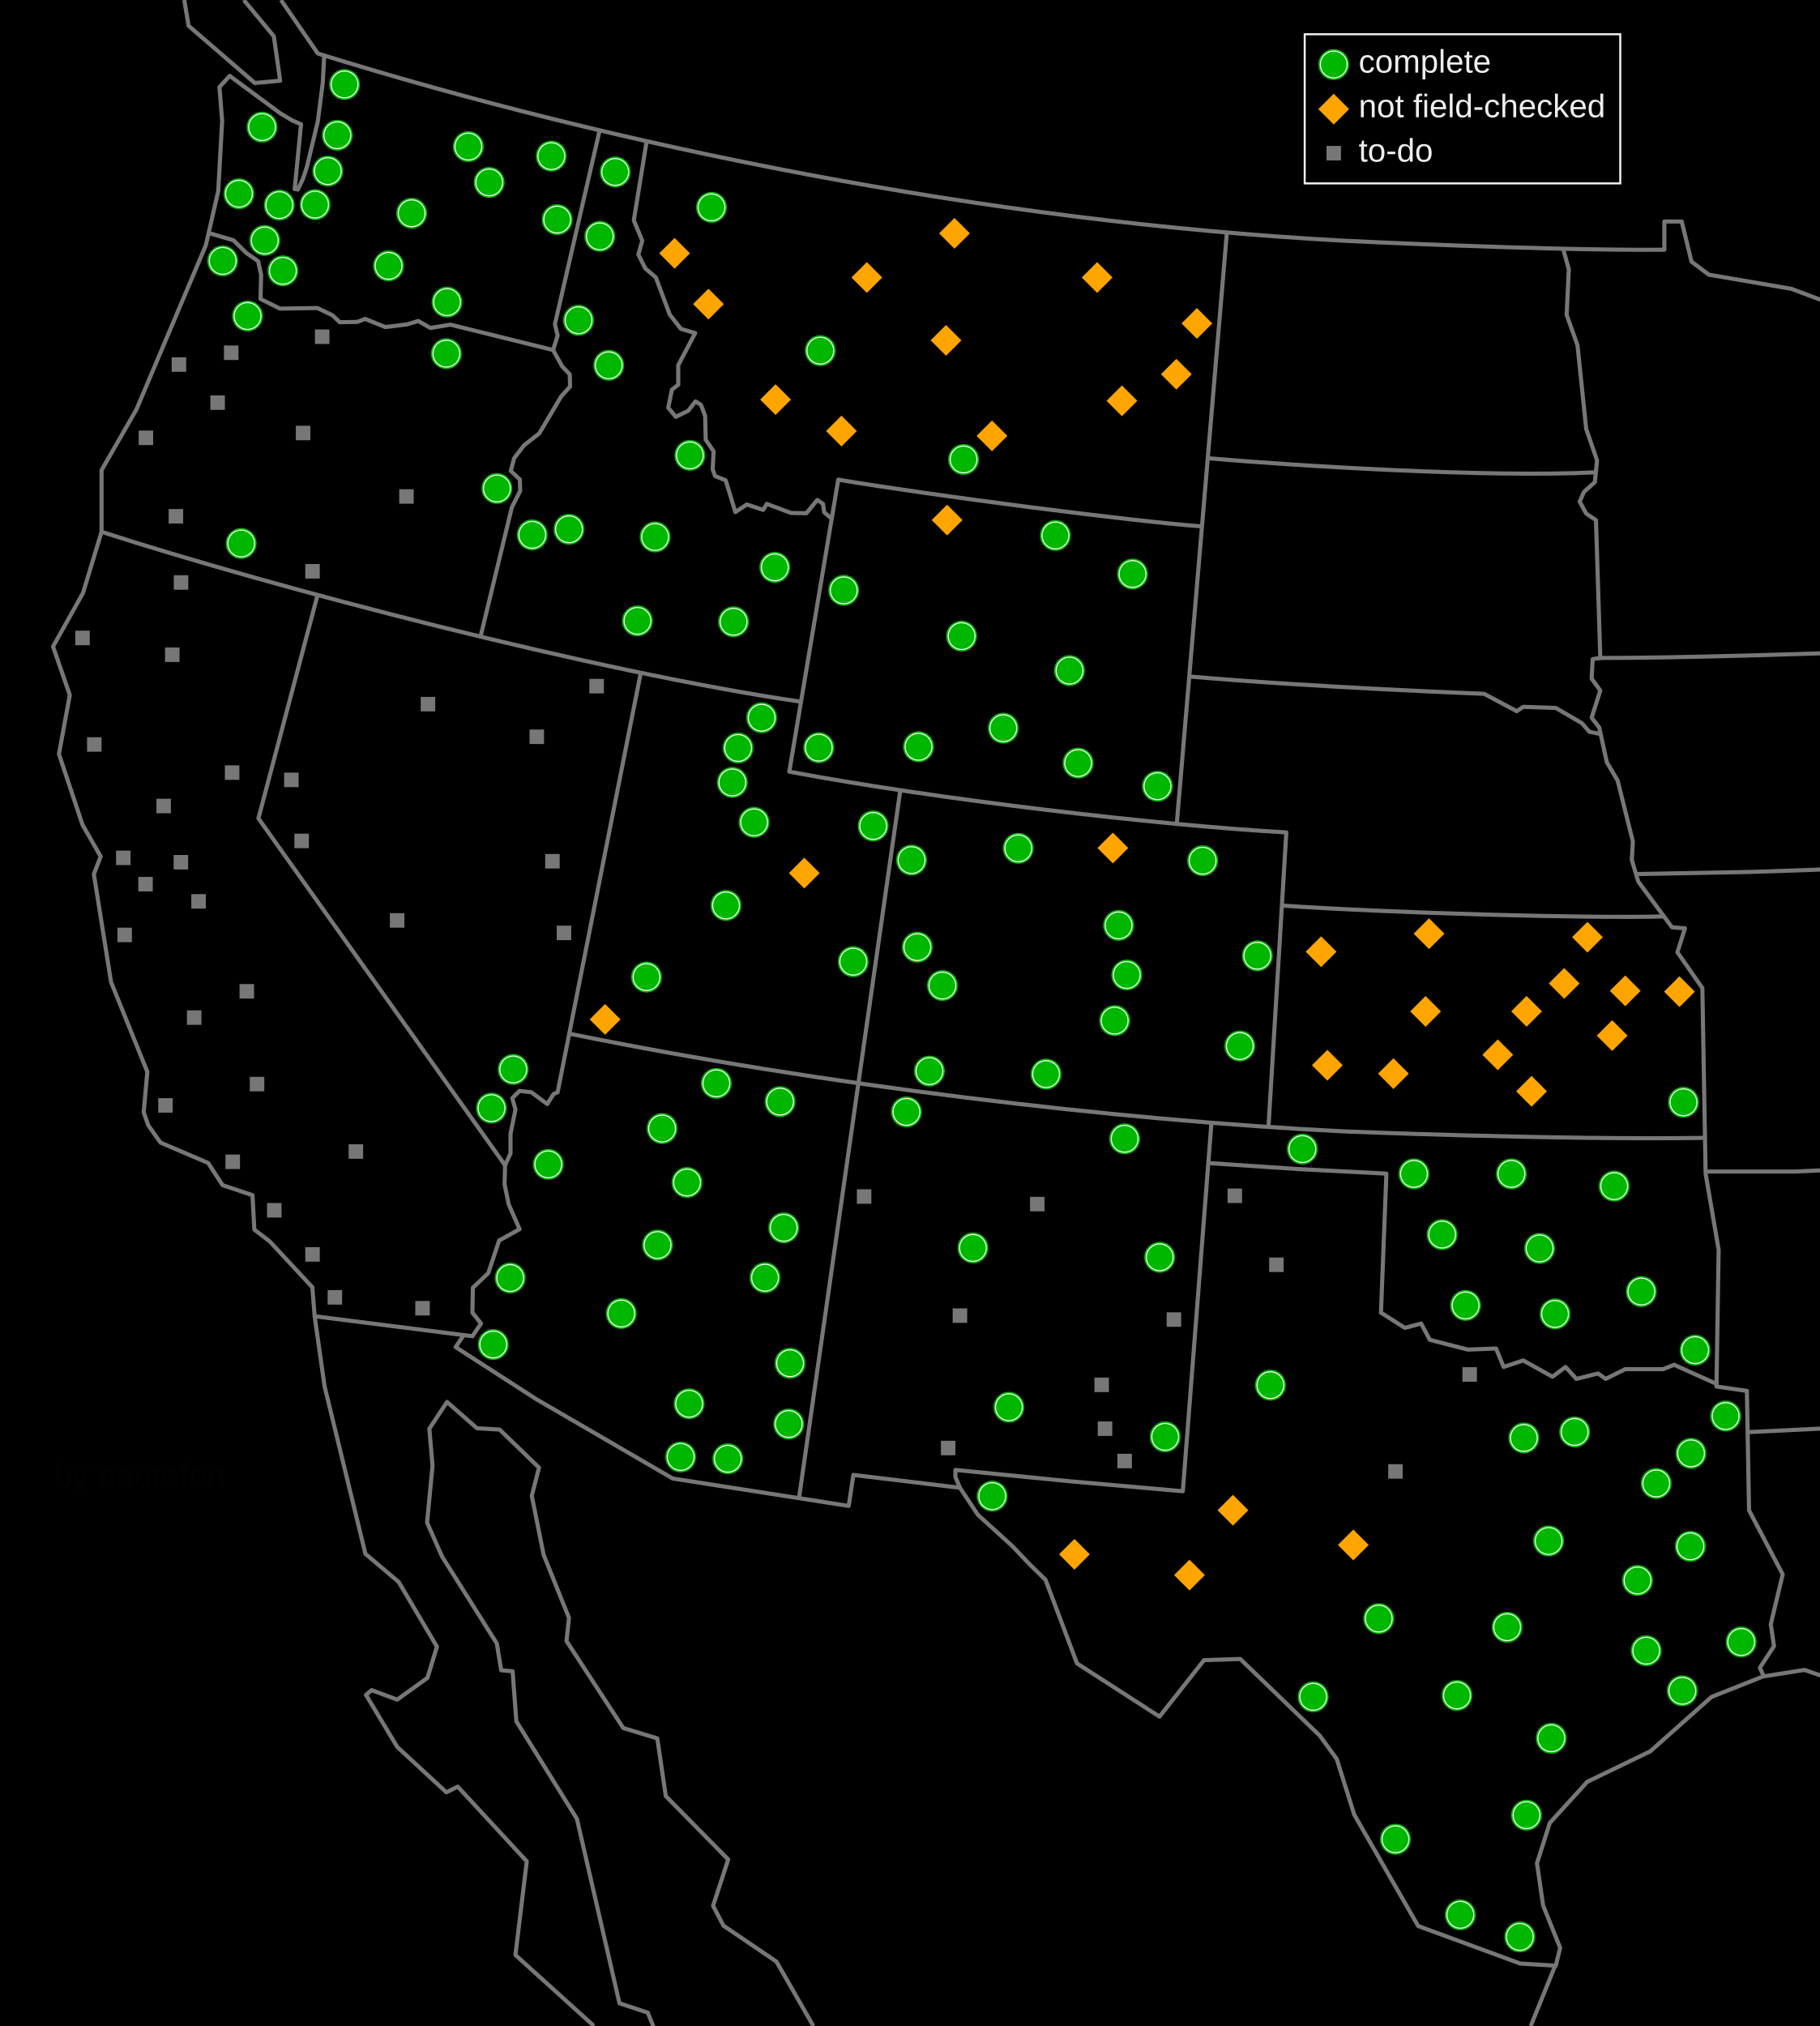
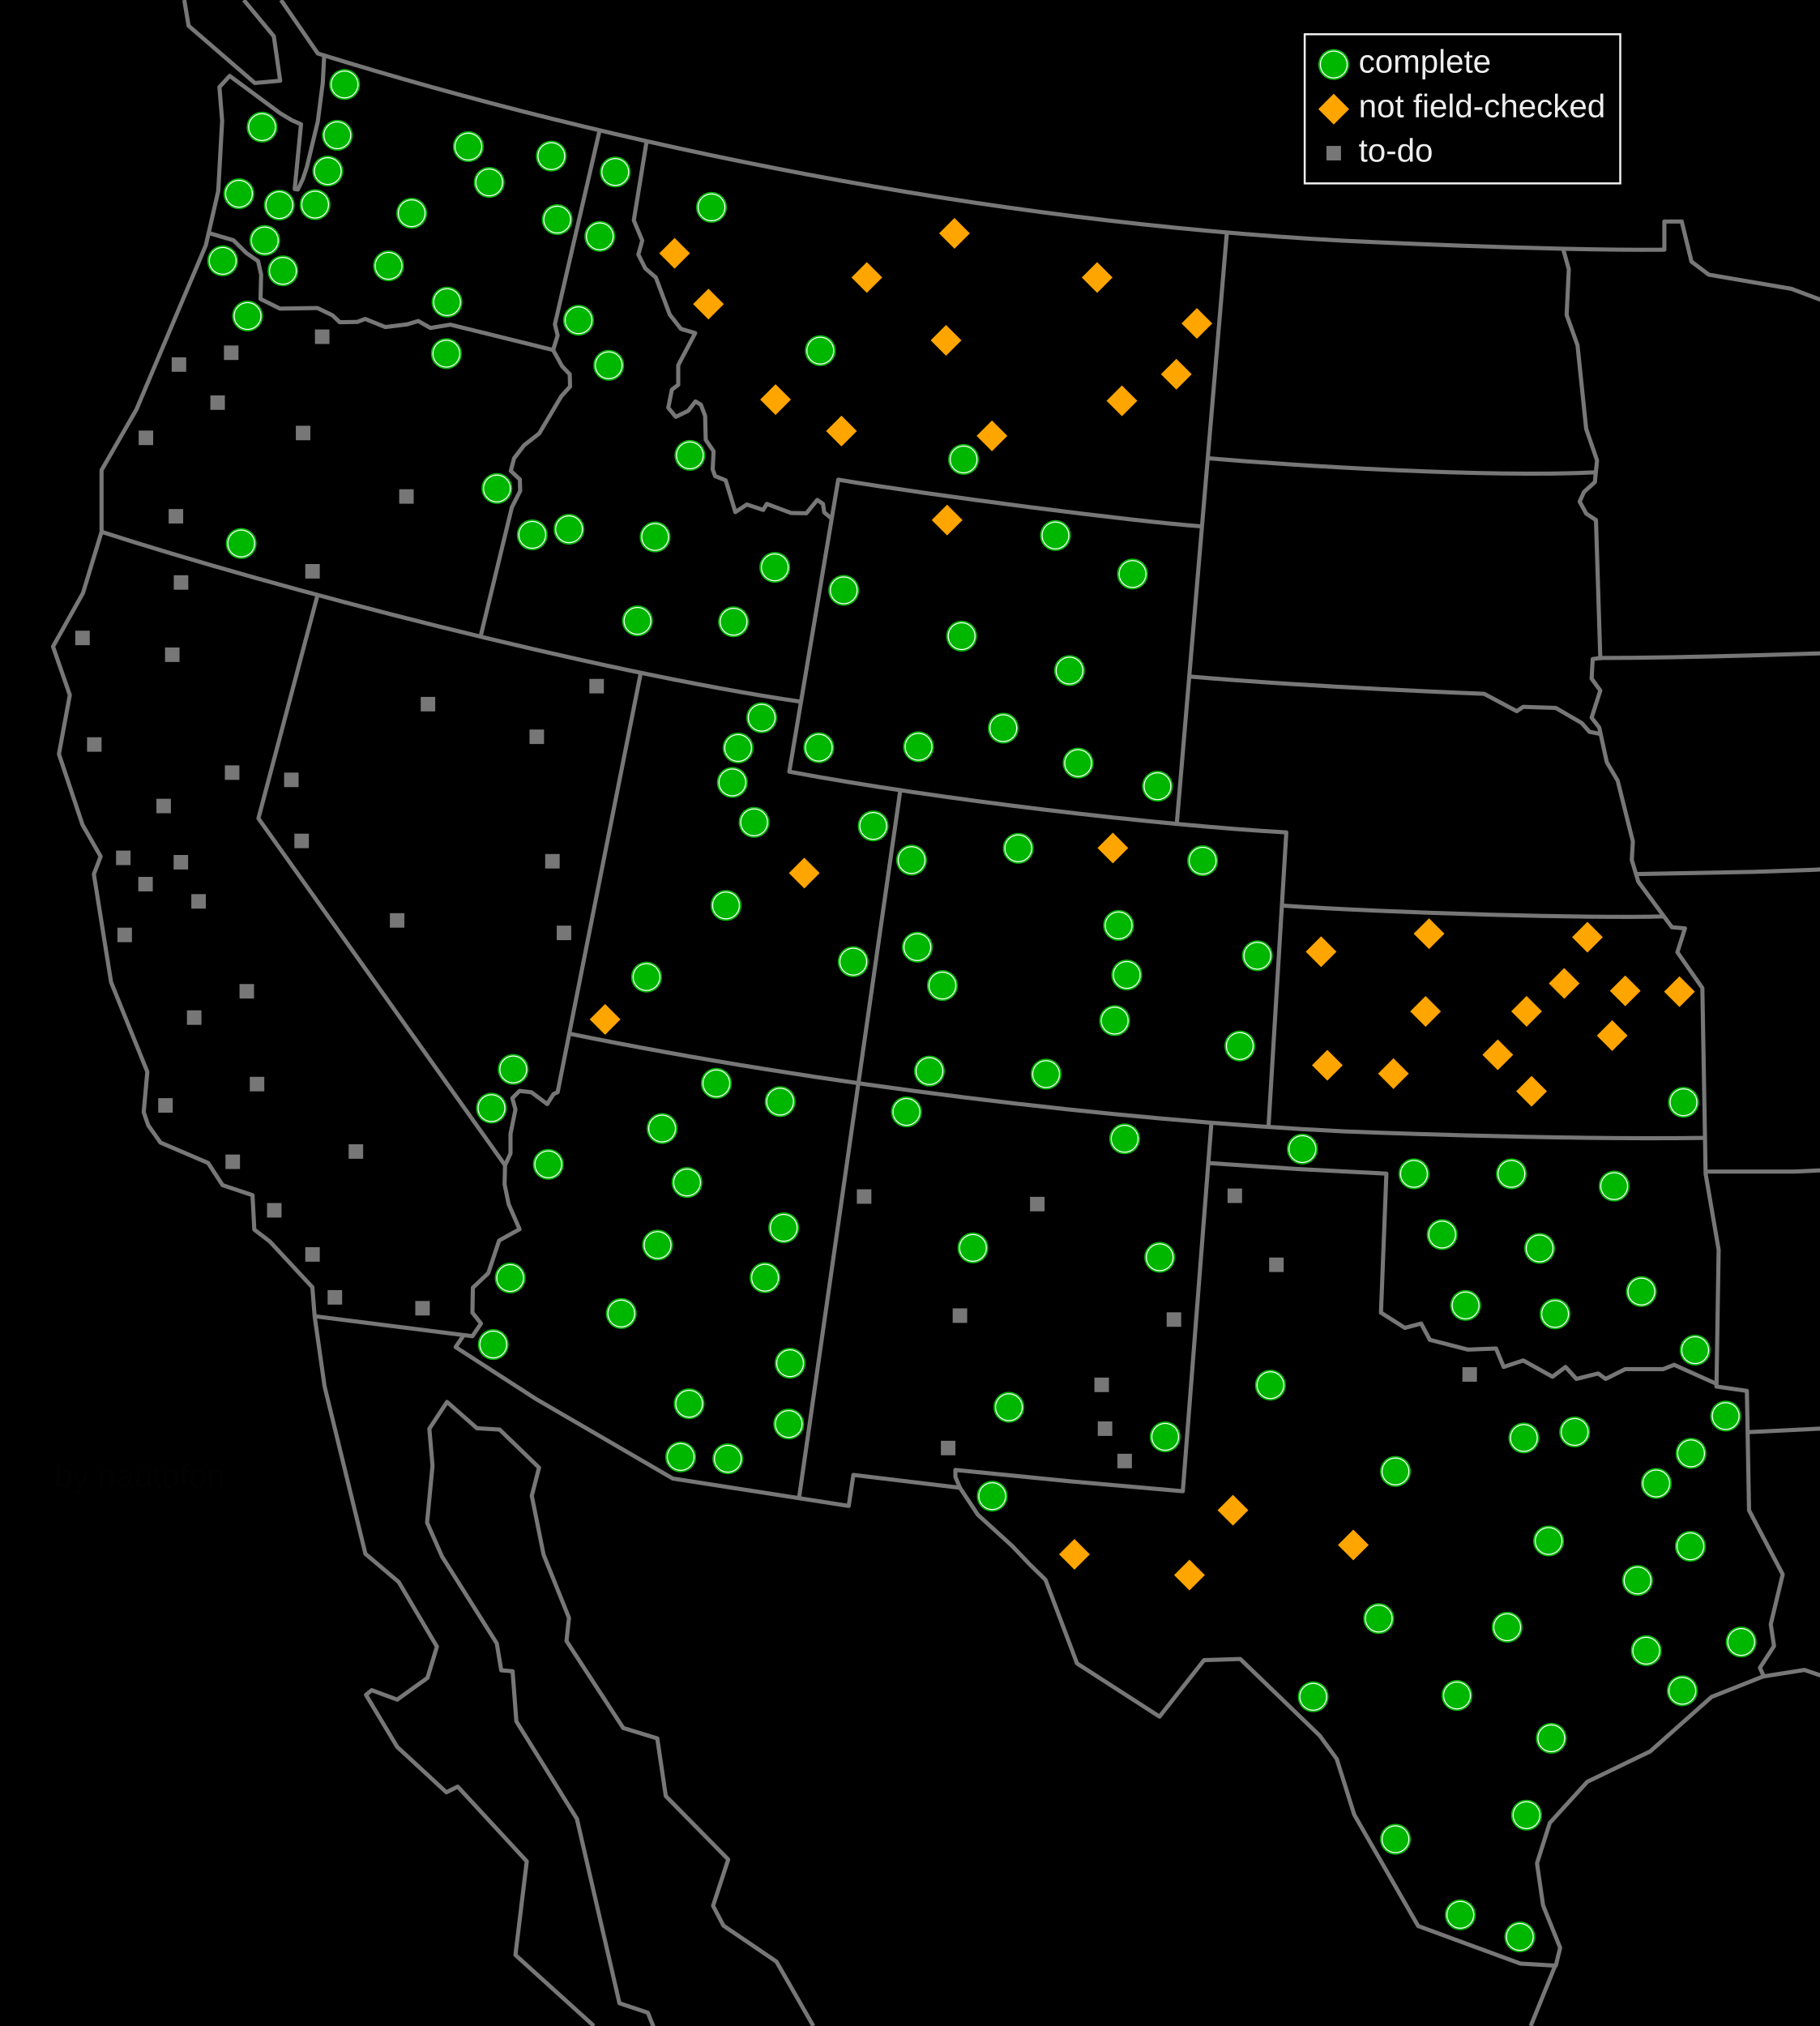
<svg xmlns="http://www.w3.org/2000/svg" xmlns:xlink="http://www.w3.org/1999/xlink" version="1.1" x="0px" y="0px" width="501.68px" height="558.55px" viewBox="0 0 501.68 558.55" xml:space="preserve">
  <symbol id="all" viewBox="-4.25 -4.25 8.5 8.5">
    <path style="fill:#00B700;" d="M4.25,0c0-2.35-1.9-4.25-4.25-4.25c-2.35,0-4.25,1.9-4.25,4.25S-2.35,4.25,0,4.25C2.35,4.25,4.25,2.35,4.25,0z" />
    <path style="fill:none;stroke:#FFFFFF;stroke-width:0.283;stroke-miterlimit:10;" d="M3.69,0c0-2.04-1.65-3.69-3.69-3.69S-3.68-2.04-3.68,0S-2.04,3.69,0,3.69S3.69,2.04,3.69,0z" />
  </symbol>
  <symbol id="cleanup" viewBox="-4.25 -4.25 8.5 8.5">
    <rect x="-3" y="-3" width="6" height="6" transform="rotate(45)" style="fill:orange" />
  </symbol>
  <symbol id="open" viewBox="-4.25 -4.25 8.5 8.5">
    <rect x="-2" y="-2" width="4" height="4" style="fill:#777" />
  </symbol>
  <symbol id="TODO" viewBox="-4.25 -4.25 8.5 8.5">
    <rect x="-2" y="-2" width="4" height="4" style="fill:red" />
  </symbol>
  <g id="map">
    <rect width="597.74" height="558.55" />
    <text id="made_by_nautofon" transform="matrix(1 0 0 1 15.00 410.00)" style="font-family:'ArialMT','Arial',sans-serif;fill:#020202;font-size:9px;">by nautofon</text>
    <path style="fill:none;stroke:#777777;stroke-width:1.134;stroke-linejoin:round;stroke-miterlimit:10;" d="M77.47,0l10.16,14.75c81.55,25.39,184,46.31,282.83,51.61 0 0 55.799 2.787 88.427 2.487v-7.783h4.789l2.694 11.076 4.789 3.592 22.75 3.891 14.368 5.388 10.178-2.993 17.362 4.49-13.47 7.184-18.858 18.559 0.299 2.395" />
    <line style="fill:none;stroke:#777777;stroke-width:1.134;stroke-linejoin:round;stroke-miterlimit:10;" x1="338.27" y1="64.1" x2="324.45" y2="227.16" />
    <polyline style="fill:none;stroke:#777777;stroke-width:1.134;stroke-linejoin:round;stroke-miterlimit:10;" points="87.56,164.04 71.25,225.62 139.25,321.25" />
    <polyline style="fill:none;stroke:#777777;stroke-width:1.134;stroke-linejoin:round;stroke-miterlimit:10;" points="176.67,185.49 153.75,301.12 152.62,301.62 150.88,304.38 146.5,301.12 143.25,300.75 141.25,302.75 142.12,305.88 140.75,312.62 140.75,318 139.25,321.25 139.12,326.5 140.25,332 143.25,338.88 137.62,342 134.62,351 130.38,355 130.25,361.88 132.62,364.88 130.25,368.38 86.75,362.88" />
    <polyline style="fill:none;stroke:#777777;stroke-width:1.134;stroke-linejoin:round;stroke-miterlimit:10;" points="50.81,0 52,7.12 70.25,22.88 77.25,22.25 75.5,10 67.22,0" />
    <path style="fill:none;stroke:#777777;stroke-width:1.134;stroke-linejoin:round;stroke-miterlimit:10;" d="m89.39 15.3-0.39 7.45-1.38 10.75-3 12.5-1.12 3.38-1.38 2.87-0.87-0.13 1.75-17.87-2.5-1.08-3.21-1.92-13.96-10.33-2.83 3.08 0.75 9.33-1.08 19.34-3.42 14.95-19.13 45.26-9.62 16.74v17l-5.12 16.88-8.26 14.75 4.63 13.37-3 16.26 6.5 19.5 5 8.74-1.87 4.88 4.74 29.75 10 24.75-1 11.12 1.26 3.63 3.37 4.75 13.13 5.62 4 6.13 8.24 2.75 0.5 9.5 4.26 3.25 11.74 12.63 0.63 8 2.75 19.37 11.25 46.13 9.177 7.754 10.54 17.833-2.607 8.605-8.344 5.997-7.04-2.607-1.565 1.304 8.605 14.341 13.559 12.516 3.129-1.565 19.035 20.599-3.129 25.814 21.642 19.574" />
    <path style="fill:none;stroke:#777777;stroke-width:1.134;stroke-linejoin:round;stroke-miterlimit:10;" d="m180.18 558.79-1.565-3.911-7.822-2.607-11.734-50.846-16.688-26.857-1.043-13.82-3.129-0.261-1.228-7.413-15.09-23.953-4.13-9.37 1.5-15.63-0.87-10.24 4.87-7.38 8.25 7.25 6.25 0.37 10.87 10.5-2 7.76 3.26 16.24 6.997 17.413-0.687 6.37 15.645 23.989 9.387 2.868 2.347 15.906 17.21 17.47-4.172 12.777 2.868 5.476 14.602 9.909 10.169 17.749" />
    <path style="fill:none;stroke:#777777;stroke-width:1.134;stroke-linejoin:round;stroke-miterlimit:10;" d="m127.87 368.07-2.25 3.31 22.26 14.37 37.62 21.87 48.5 7.55 1.29-8.55 29.38 3.55 4.95 7.45 9.5 8.63 4.68 4.93 4.464 4.358 8.681 23.049 22.75 14.668 12.273-15.566 9.989-0.323 21.93 21.149 4.666 6.405 4.83 15.362 17.624 30.7 28.183 10.36 9.765 0.577 1.202-4.926-4.701-11.674-1.683-11.626 3.523-11.123 10.338-11.353 17.362-8.382 16.902-15.012 14.229-5.642 11.375-1.796 13.171 4.49 14.967-3.592 14.368 10.477 12.872-0.299 6.585-4.191 6.885 2.395 2.694-2.993-3.891-3.592-0.299-8.082-2.993-5.388 6.885-4.191 13.47-2.395 15.53 0.898" />
    <line style="fill:none;stroke:#777777;stroke-width:1.134;stroke-linejoin:round;stroke-miterlimit:10;" x1="248.23" y1="217.87" x2="220.3" y2="413.04" />
    <path style="fill:none;stroke:#777777;stroke-width:1.134;stroke-linejoin:round;stroke-miterlimit:10;" d="M28,146.62c47.23,15.27,136.03,38.56,192.86,46.85" />
    <path style="fill:none;stroke:#777777;stroke-width:1.134;stroke-linejoin:round;stroke-miterlimit:10;" d="M156.95 284.97c69.54 14.18 151.01 23.87 213.51 26.94 0 0 58.194 2.396 99.503 1.797" />
    <path style="fill:none;stroke:#777777;stroke-width:1.134;stroke-linejoin:round;stroke-miterlimit:10;" d="M331.36,145.12c-18.79-1.34-74.68-8.56-100.24-12.88l-13.5,80.5c41,7.71,102.37,14.82,137.04,16.75l-4.92,81.2" />
    <polyline style="fill:none;stroke:#777777;stroke-width:1.134;stroke-linejoin:round;stroke-miterlimit:10;" points="334.01,309.54 326.12,411.12 295.42,408.42 263.42,405.25 263.42,407.17 264.67,410.17" />
    <path style="fill:none;stroke:#777777;stroke-width:1.134;stroke-linejoin:round;stroke-miterlimit:10;" d="m333.16 320.64 24.461 1.643 24.63 1.276-1.497 38.332 6.585 4.191 4.49-1.197 2.395 4.49 10.477 2.694 7.783-0.299 2.095 5.089 5.388-1.796 8.082 4.49 3.592-2.694 2.993 3.293 5.987-1.497 2.095 1.497 5.388-2.694h10.477l2.993-1.197 11.974 5.388" />
    <path style="fill:none;stroke:#777777;stroke-width:1.134;stroke-linejoin:round;stroke-miterlimit:10;" d="m353.22 249.65c31.131 2.095 85.611 3.592 105.67 2.993" />
    <path style="fill:none;stroke:#777777;stroke-width:1.134;stroke-linejoin:round;stroke-miterlimit:10;" d="m327.78 186.49c34.125 2.993 81.42 4.789 81.42 4.789l8.98 4.789 1.796-1.197 8.98 0.299 7.184 4.191 2.095 2.395 2.993 0.599" />
    <path style="fill:none;stroke:#777777;stroke-width:1.134;stroke-linejoin:round;stroke-miterlimit:10;" d="m332.87 126.32c24.246 2.095 77.529 5.388 107.16 3.891" />
    <polyline style="fill:none;stroke:#777777;stroke-width:1.134;stroke-linejoin:round;stroke-miterlimit:10;" points="165.33,35.93 153,89.38 153.75,92.5 152.5,96.5 155,101 157.08,103.17 157.17,106.58 154.75,109.25 148.67,119.5 144.5,122.75 141.75,126.33 140.83,129.83 143.33,132.17 143.42,135.33 141.12,139.88 132.49,175.53" />
    <polyline style="fill:none;stroke:#777777;stroke-width:1.134;stroke-linejoin:round;stroke-miterlimit:10;" points="178.29,38.93 174.75,60.75 177.08,66.33 176,70.17 177.92,74 180.83,76.5 184.67,86.75 187.75,90.67 191.67,91.83 187,100.67 187,106.08 185.25,107.42 184.25,112.42 186.33,114.92 189.75,113.25 191.75,110.67 193.25,111.58 194.42,114.67 194.58,121.25 196.75,124.42 196.5,129.42 197.17,131.25 200.08,132.42 202.75,141.17 205.92,139.08 210.42,140.58 211.42,138.92 218.08,141.42 222.33,141.5 225.33,137.83 226.92,138.92 227.25,141.25 229.32,143.01" />
    <polyline style="fill:none;stroke:#777777;stroke-width:1.134;stroke-linejoin:round;stroke-miterlimit:10;" points="57.53,64.23 64.38,66.25 67.92,69.75 71.17,72 72,75.75 71.83,82.42 77.17,85.08 87.5,84.92 91.67,86.92 93.67,88.83 98.5,88.75 100.67,87.92 106.25,90.17 112.25,89.42 115.33,88.5 118.67,90.42 124.17,89.5 152.5,96.5" />
    <path style="fill:none;stroke:#777777;stroke-width:1.134;stroke-linejoin:round;stroke-miterlimit:10;" d="m431.05 68.847 1.497 5.388-0.599 12.572 2.993 8.382 2.395 23.049 2.993 8.681-0.599 5.987-2.993 2.694-1.197 2.694 1.796 3.293 2.694 1.796 1.197 38.016-2.095 0.299-0.299 5.388 2.395 3.293-2.395 7.484 2.095 2.694 2.095 9.579 2.993 5.089 4.191 16.763-0.299 5.089 1.796 5.987 9.28 12.572 3.592 0.299-2.095 6.585 6.885 9.878 0.898 51.187 3.592 20.954-0.599 37.717 8.382 1.197 0.599 32.927 9.28 17.661-3.293 13.77 0.898 5.987-3.891 5.987 1.197 2.694" />
    <path style="fill:none;stroke:#777777;stroke-width:1.134;stroke-linejoin:round;stroke-miterlimit:10;" d="m440.93 181.4c24.246 0 58.371-1.197 76.93-1.796" />
    <path style="fill:none;stroke:#777777;stroke-width:1.134;stroke-linejoin:round;stroke-miterlimit:10;" d="m451.1 240.97 32.029-0.599 17.661-0.599 12.273-0.898 5.089 4.789" />
    <path style="fill:none;stroke:#777777;stroke-width:1.134;stroke-linejoin:round;stroke-miterlimit:10;" d="m470.56 322.99h24.246l32.329-1.497 17.062 0.299 1.796 2.694-4.789 5.987 10.776-0.299" />
    <path style="fill:none;stroke:#777777;stroke-width:1.134;stroke-linejoin:round;stroke-miterlimit:10;" d="m481.94 394.83 48.792-2.395" />
    <path style="fill:none;stroke:#777777;stroke-width:1.134;stroke-linejoin:round;stroke-miterlimit:10;" d="m428.87 541.7-6.822 16.841" />
  </g>
  <g id="legend" transform="translate(55)">
    <rect x="304.73" y="9.44" style="stroke:#EEEEEE;stroke-width:0.567;stroke-miterlimit:10;" width="87" height="41.12" />
    <text transform="matrix(1 0 0 1 319.5923 44.5608)" style="fill:#EEEEEE; font-family:'ArialMT','Arial',sans-serif; font-size:9px;">to-do</text>
    <use xlink:href="#open" width="8.5" height="8.5" id="legend-unkown_1_" x="-4.25" y="-4.25" transform="matrix(1 0 0 -1 312.729 42.2266)" style="overflow:visible;" />
    <text transform="matrix(1 0 0 1 319.5923 32.3207)" style="fill:#EEEEEE; font-family:'ArialMT','Arial',sans-serif; font-size:9px;">not field-checked</text>
    <use xlink:href="#cleanup" width="8.5" height="8.5" id="legend-some_1_" x="-4.25" y="-4.25" transform="matrix(1 0 0 -1 312.729 30.0874)" style="overflow:visible;" />
    <text transform="matrix(1 0 0 1 319.5933 20.0199)" style="fill:#EEEEEE; font-family:'ArialMT','Arial',sans-serif; font-size:9px;">complete</text>
    <use xlink:href="#all" width="8.5" height="8.5" id="legend-all_1_" x="-4.25" y="-4.25" transform="matrix(1 0 0 -1 312.729 17.7852)" style="overflow:visible;" />
  </g>
  <g id="data">
    <g id="AZ">
      <use xlink:href="#all" width="8.5" height="8.5" id="camp_verde" x="-4.25" y="-4.25" transform="matrix(1 0 0 -1 181.292 343.25)" style="overflow:visible;" />
      <use xlink:href="#all" width="8.5" height="8.5" id="clifton" x="-4.25" y="-4.25" transform="matrix(1 0 0 -1 217.8335 375.834)" style="overflow:visible;" />
      <use xlink:href="#all" width="8.5" height="8.5" id="ehrenberg" x="-4.25" y="-4.25" transform="matrix(1 0 0 -1 140.6665 352.334)" style="overflow:visible;" />
      <use xlink:href="#all" width="8.5" height="8.5" id="flagstaff" x="-4.25" y="-4.25" transform="matrix(1 0 0 -1 189.417 326)" style="overflow:visible;" />
      <use xlink:href="#all" width="8.5" height="8.5" id="g_canyon_vlg" x="-4.25" y="-4.25" transform="matrix(1 0 0 -1 182.542 311.125)" style="overflow:visible;" />
      <use xlink:href="#all" width="8.5" height="8.5" id="holbrook" x="-4.25" y="-4.25" transform="matrix(1 0 0 -1 216.084 338.5)" style="overflow:visible;" />
      <use xlink:href="#all" width="8.5" height="8.5" id="kayenta" x="-4.25" y="-4.25" transform="matrix(1 0 0 -1 215.0835 303.708)" style="overflow:visible;" />
      <use xlink:href="#all" width="8.5" height="8.5" id="kingman" x="-4.25" y="-4.25" transform="matrix(1 0 0 -1 151.167 321)" style="overflow:visible;" />
      <use xlink:href="#all" width="8.5" height="8.5" id="nogales" x="-4.25" y="-4.25" transform="matrix(1 0 0 -1 187.6665 401.667)" style="overflow:visible;" />
      <use xlink:href="#all" width="8.5" height="8.5" id="page" x="-4.25" y="-4.25" transform="matrix(1 0 0 -1 197.5005 298.667)" style="overflow:visible;" />
      <use xlink:href="#all" width="8.5" height="8.5" id="phoenix" x="-4.25" y="-4.25" transform="matrix(1 0 0 -1 171.292 362.125)" style="overflow:visible;" />
      <use xlink:href="#all" width="8.5" height="8.5" id="san_simon" x="-4.25" y="-4.25" transform="matrix(1 0 0 -1 217.4585 392.583)" style="overflow:visible;" />
      <use xlink:href="#all" width="8.5" height="8.5" id="show_low" x="-4.25" y="-4.25" transform="matrix(1 0 0 -1 210.917 352.25)" style="overflow:visible;" />
      <use xlink:href="#all" width="8.5" height="8.5" id="sierra_vista" x="-4.25" y="-4.25" transform="matrix(1 0 0 -1 200.6665 402.167)" style="overflow:visible;" />
      <use xlink:href="#all" width="8.5" height="8.5" id="tucson" x="-4.25" y="-4.25" transform="matrix(1 0 0 -1 190 387)" style="overflow:visible;" />
      <use xlink:href="#all" width="8.5" height="8.5" id="yuma" x="-4.25" y="-4.25" transform="matrix(1 0 0 -1 136 370.667)" style="overflow:visible;" />
    </g>
    <g id="CA">
      <use xlink:href="#open" width="8.5" height="8.5" id="bakersfield" x="-4.25" y="-4.25" transform="matrix(1 0 0 -1 70.875 298.874)" style="overflow:visible;" />
      <use xlink:href="#open" width="8.5" height="8.5" id="barstow" x="-4.25" y="-4.25" transform="matrix(1 0 0 -1 98.125 317.458)" style="overflow:visible;" />
      <use xlink:href="#open" width="8.5" height="8.5" id="carlsbad" x="-4.25" y="-4.25" transform="matrix(1 0 0 -1 86.1655 345.834)" style="overflow:visible;" />
      <use xlink:href="#open" width="8.5" height="8.5" id="el_centro" x="-4.25" y="-4.25" transform="matrix(1 0 0 -1 116.499 360.668)" style="overflow:visible;" />
      <use xlink:href="#open" width="8.5" height="8.5" id="eureka" x="-4.25" y="-4.25" transform="matrix(1 0 0 -1 22.7495 175.875)" style="overflow:visible;" />
      <use xlink:href="#open" width="8.5" height="8.5" id="fresno" x="-4.25" y="-4.25" transform="matrix(1 0 0 -1 68.042 273.2905)" style="overflow:visible;" />
      <use xlink:href="#open" width="8.5" height="8.5" id="hilt" x="-4.25" y="-4.25" transform="matrix(1 0 0 -1 49.9165 160.5835)" style="overflow:visible;" />
      <use xlink:href="#open" width="8.5" height="8.5" id="huron" x="-4.25" y="-4.25" transform="matrix(1 0 0 -1 53.542 280.5405)" style="overflow:visible;" />
      <use xlink:href="#open" width="8.5" height="8.5" id="los_angeles" x="-4.25" y="-4.25" transform="matrix(1 0 0 -1 75.6235 333.668)" style="overflow:visible;" />
      <use xlink:href="#open" width="8.5" height="8.5" id="oakdale" x="-4.25" y="-4.25" transform="matrix(1 0 0 -1 54.7495 248.5)" style="overflow:visible;" />
      <use xlink:href="#open" width="8.5" height="8.5" id="oakland" x="-4.25" y="-4.25" transform="matrix(1 0 0 -1 40.1245 243.75)" style="overflow:visible;" />
      <use xlink:href="#open" width="8.5" height="8.5" id="oxnard" x="-4.25" y="-4.25" transform="matrix(1 0 0 -1 64.1675 320.292)" style="overflow:visible;" />
      <use xlink:href="#open" width="8.5" height="8.5" id="redding" x="-4.25" y="-4.25" transform="matrix(1 0 0 -1 47.4995 180.5)" style="overflow:visible;" />
      <use xlink:href="#open" width="8.5" height="8.5" id="sacramento" x="-4.25" y="-4.25" transform="matrix(1 0 0 -1 45.124 222.2095)" style="overflow:visible;" />
      <use xlink:href="#open" width="8.5" height="8.5" id="san_diego" x="-4.25" y="-4.25" transform="matrix(1 0 0 -1 92.3325 357.668)" style="overflow:visible;" />
      <use xlink:href="#open" width="8.5" height="8.5" id="san_francisc" x="-4.25" y="-4.25" transform="matrix(1 0 0 -1 33.9995 236.5)" style="overflow:visible;" />
      <use xlink:href="#open" width="8.5" height="8.5" id="santa_cruz" x="-4.25" y="-4.25" transform="matrix(1 0 0 -1 34.3745 257.75)" style="overflow:visible;" />
      <use xlink:href="#open" width="8.5" height="8.5" id="santa_maria" x="-4.25" y="-4.25" transform="matrix(1 0 0 -1 45.6245 304.75)" style="overflow:visible;" />
      <use xlink:href="#open" width="8.5" height="8.5" id="stockton" x="-4.25" y="-4.25" transform="matrix(1 0 0 -1 49.874 237.7095)" style="overflow:visible;" />
      <use xlink:href="#open" width="8.5" height="8.5" id="truckee" x="-4.25" y="-4.25" transform="matrix(1 0 0 -1 63.9995 213)" style="overflow:visible;" />
      <use xlink:href="#open" width="8.5" height="8.5" id="ukiah" x="-4.25" y="-4.25" transform="matrix(1 0 0 -1 25.9995 205.25)" style="overflow:visible;" />
    </g>
    <g id="CO">
      <use xlink:href="#all" width="8.5" height="8.5" id="alamosa" x="-4.25" y="-4.25" transform="matrix(1 0 0 -1 288.4165 296.1221)" style="overflow:visible;" />
      <use xlink:href="#all" width="8.5" height="8.5" id="burlington" x="-4.25" y="-4.25" transform="matrix(1 0 0 -1 346.667 263.4971)" style="overflow:visible;" />
      <use xlink:href="#all" width="8.5" height="8.5" id="colorado_spr" x="-4.25" y="-4.25" transform="matrix(1 0 0 -1 310.6665 268.7886)" style="overflow:visible;" />
      <use xlink:href="#all" width="8.5" height="8.5" id="denver" x="-4.25" y="-4.25" transform="matrix(1 0 0 -1 308.4165 255.1221)" style="overflow:visible;" />
      <use xlink:href="#all" width="8.5" height="8.5" id="durango" x="-4.25" y="-4.25" transform="matrix(1 0 0 -1 256.25 295.2886)" style="overflow:visible;" />
      <use xlink:href="#cleanup" width="8.5" height="8.5" id="fort_collins" x="-4.25" y="-4.25" transform="matrix(1 0 0 -1 306.833 233.7886)" style="overflow:visible;" />
      <use xlink:href="#all" width="8.5" height="8.5" id="grand_juncti" x="-4.25" y="-4.25" transform="matrix(1 0 0 -1 252.916 261.1221)" style="overflow:visible;" />
      <use xlink:href="#all" width="8.5" height="8.5" id="lamar" x="-4.25" y="-4.25" transform="matrix(1 0 0 -1 341.833 288.3721)" style="overflow:visible;" />
      <use xlink:href="#all" width="8.5" height="8.5" id="montrose" x="-4.25" y="-4.25" transform="matrix(1 0 0 -1 259.833 271.7051)" style="overflow:visible;" />
      <use xlink:href="#all" width="8.5" height="8.5" id="pueblo" x="-4.25" y="-4.25" transform="matrix(1 0 0 -1 307.333 281.3721)" style="overflow:visible;" />
      <use xlink:href="#all" width="8.5" height="8.5" id="rangely" x="-4.25" y="-4.25" transform="matrix(1 0 0 -1 251.333 237.1221)" style="overflow:visible;" />
      <use xlink:href="#all" width="8.5" height="8.5" id="steamboat_sp" x="-4.25" y="-4.25" transform="matrix(1 0 0 -1 280.7495 233.8721)" style="overflow:visible;" />
      <use xlink:href="#all" width="8.5" height="8.5" id="sterling" x="-4.25" y="-4.25" transform="matrix(1 0 0 -1 331.583 237.2886)" style="overflow:visible;" />
    </g>
    <g id="ID">
      <use xlink:href="#all" width="8.5" height="8.5" id="boise" x="-4.25" y="-4.25" transform="matrix(1 0 0 -1 156.8745 145.9141)" style="overflow:visible;" />
      <use xlink:href="#all" width="8.5" height="8.5" id="coeur_dalene" x="-4.25" y="-4.25" transform="matrix(1 0 0 -1 165.3745 65.1641)" style="overflow:visible;" />
      <use xlink:href="#all" width="8.5" height="8.5" id="grangeville" x="-4.25" y="-4.25" transform="matrix(1 0 0 -1 167.833 100.7056)" style="overflow:visible;" />
      <use xlink:href="#all" width="8.5" height="8.5" id="idaho_falls" x="-4.25" y="-4.25" transform="matrix(1 0 0 -1 213.6245 156.4141)" style="overflow:visible;" />
      <use xlink:href="#all" width="8.5" height="8.5" id="ketchum" x="-4.25" y="-4.25" transform="matrix(1 0 0 -1 180.6245 148.0391)" style="overflow:visible;" />
      <use xlink:href="#all" width="8.5" height="8.5" id="lewiston" x="-4.25" y="-4.25" transform="matrix(1 0 0 -1 159.4995 88.2891)" style="overflow:visible;" />
      <use xlink:href="#all" width="8.5" height="8.5" id="nampa" x="-4.25" y="-4.25" transform="matrix(1 0 0 -1 146.7495 147.4556)" style="overflow:visible;" />
      <use xlink:href="#all" width="8.5" height="8.5" id="pocatello" x="-4.25" y="-4.25" transform="matrix(1 0 0 -1 202.2495 171.4141)" style="overflow:visible;" />
      <use xlink:href="#all" width="8.5" height="8.5" id="salmon" x="-4.25" y="-4.25" transform="matrix(1 0 0 -1 190.2075 125.5391)" style="overflow:visible;" />
      <use xlink:href="#all" width="8.5" height="8.5" id="sandpoint" x="-4.25" y="-4.25" transform="matrix(1 0 0 -1 169.6245 47.4141)" style="overflow:visible;" />
      <use xlink:href="#all" width="8.5" height="8.5" id="twin_falls" x="-4.25" y="-4.25" transform="matrix(1 0 0 -1 175.7495 171.1641)" style="overflow:visible;" />
    </g>
    <g id="KS">
      <use xlink:href="#cleanup" width="8.5" height="8.5" id="colby" transform="translate(360 258.13)" />
      <use xlink:href="#cleanup" width="8.5" height="8.5" id="dodge_city" transform="translate(379.94 291.74)" />
      <use xlink:href="#cleanup" width="8.5" height="8.5" id="emporia" transform="translate(440.25 281.26)" />
      <use xlink:href="#cleanup" width="8.5" height="8.5" id="garden_city" transform="translate(361.72 289.43)" />
      <use xlink:href="#cleanup" width="8.5" height="8.5" id="hays" transform="translate(388.8 274.59)" />
      <use xlink:href="#cleanup" width="8.5" height="8.5" id="hutchinson" transform="translate(408.71 286.55)" />
      <use xlink:href="#cleanup" width="8.5" height="8.5" id="junction_cit" transform="translate(427.03 266.87)" />
      <use xlink:href="#cleanup" width="8.5" height="8.5" id="kansas_city" transform="translate(458.8 269.14)" />
      <use xlink:href="#cleanup" width="8.5" height="8.5" id="marysville" transform="translate(433.43 254.13)" />
      <use xlink:href="#cleanup" width="8.5" height="8.5" id="phillipsburg" transform="translate(389.76 253.16)" />
      <use xlink:href="#all" width="8.5" height="8.5" id="pittsburg" transform="translate(459.91 299.64)" />
      <use xlink:href="#cleanup" width="8.5" height="8.5" id="salina_ks" transform="translate(416.65 274.57)" />
      <use xlink:href="#cleanup" width="8.5" height="8.5" id="topeka" transform="translate(443.85 268.92)" />
      <use xlink:href="#cleanup" width="8.5" height="8.5" id="wichita" transform="translate(418.02 296.61)" />
    </g>
    <g id="MT">
      <use xlink:href="#cleanup" width="8.5" height="8.5" id="billings" x="-4.25" y="-4.25" transform="matrix(1 0 0 -1 273.4985 120.168)" style="overflow:visible;" />
      <use xlink:href="#cleanup" width="8.5" height="8.5" id="bozeman" x="-4.25" y="-4.25" transform="matrix(1 0 0 -1 231.998 118.8345)" style="overflow:visible;" />
      <use xlink:href="#cleanup" width="8.5" height="8.5" id="butte" x="-4.25" y="-4.25" transform="matrix(1 0 0 -1 213.8315 110.168)" style="overflow:visible;" />
      <use xlink:href="#cleanup" width="8.5" height="8.5" id="glasgow_mt" x="-4.25" y="-4.25" transform="matrix(1 0 0 -1 302.4985 76.501)" style="overflow:visible;" />
      <use xlink:href="#cleanup" width="8.5" height="8.5" id="glendive" x="-4.25" y="-4.25" transform="matrix(1 0 0 -1 324.332 103.168)" style="overflow:visible;" />
      <use xlink:href="#cleanup" width="8.5" height="8.5" id="great_falls" x="-4.25" y="-4.25" transform="matrix(1 0 0 -1 238.9985 76.5015)" style="overflow:visible;" />
      <use xlink:href="#cleanup" width="8.5" height="8.5" id="havre" x="-4.25" y="-4.25" transform="matrix(1 0 0 -1 263.165 64.3345)" style="overflow:visible;" />
      <use xlink:href="#all" width="8.5" height="8.5" id="helena" x="-4.25" y="-4.25" transform="matrix(1 0 0 -1 226.1655 96.668)" style="overflow:visible;" />
      <use xlink:href="#all" width="8.5" height="8.5" id="kalispell" x="-4.25" y="-4.25" transform="matrix(1 0 0 -1 196.165 57.168)" style="overflow:visible;" />
      <use xlink:href="#all" width="8.5" height="8.5" id="laurel" x="-4.25" y="-4.25" transform="matrix(1 0 0 -1 265.665 126.6675)" style="overflow:visible;" />
      <use xlink:href="#cleanup" width="8.5" height="8.5" id="lewistown" x="-4.25" y="-4.25" transform="matrix(1 0 0 -1 260.832 93.835)" style="overflow:visible;" />
      <use xlink:href="#cleanup" width="8.5" height="8.5" id="miles_city" x="-4.25" y="-4.25" transform="matrix(1 0 0 -1 309.332 110.502)" style="overflow:visible;" />
      <use xlink:href="#cleanup" width="8.5" height="8.5" id="missoula" x="-4.25" y="-4.25" transform="matrix(1 0 0 -1 195.332 83.8345)" style="overflow:visible;" />
      <use xlink:href="#cleanup" width="8.5" height="8.5" id="sidney" x="-4.25" y="-4.25" transform="matrix(1 0 0 -1 329.998 89.1675)" style="overflow:visible;" />
      <use xlink:href="#cleanup" width="8.5" height="8.5" id="thompson_f" x="-4.25" y="-4.25" transform="matrix(1 0 0 -1 185.9985 69.8345)" style="overflow:visible;" />
    </g>
    <g id="NM">
      <use xlink:href="#all" width="8.5" height="8.5" id="alamogordo" x="-4.25" y="-4.25" transform="matrix(1 0 0 -1 278.1665 387.9561)" style="overflow:visible;" />
      <use xlink:href="#all" width="8.5" height="8.5" id="albuquerque" x="-4.25" y="-4.25" transform="matrix(1 0 0 -1 268.25 344.0381)" style="overflow:visible;" />
      <use xlink:href="#open" width="8.5" height="8.5" id="artesia" x="-4.25" y="-4.25" transform="matrix(1 0 0 -1 304.6665 393.873)" style="overflow:visible;" />
      <use xlink:href="#open" width="8.5" height="8.5" id="carlsbad_nm" x="-4.25" y="-4.25" transform="matrix(1 0 0 -1 310.0835 402.79)" style="overflow:visible;" />
      <use xlink:href="#open" width="8.5" height="8.5" id="clovis" x="-4.25" y="-4.25" transform="matrix(1 0 0 -1 323.6665 363.7891)" style="overflow:visible;" />
      <use xlink:href="#all" width="8.5" height="8.5" id="farmington" x="-4.25" y="-4.25" transform="matrix(1 0 0 -1 249.916 306.5381)" style="overflow:visible;" />
      <use xlink:href="#open" width="8.5" height="8.5" id="gallup" x="-4.25" y="-4.25" transform="matrix(1 0 0 -1 238.2495 329.8721)" style="overflow:visible;" />
      <use xlink:href="#all" width="8.5" height="8.5" id="hobbs" x="-4.25" y="-4.25" transform="matrix(1 0 0 -1 321.25 396.123)" style="overflow:visible;" />
      <use xlink:href="#open" width="8.5" height="8.5" id="las_cruces" x="-4.25" y="-4.25" transform="matrix(1 0 0 -1 261.4165 399.2061)" style="overflow:visible;" />
      <use xlink:href="#all" width="8.5" height="8.5" id="raton" x="-4.25" y="-4.25" transform="matrix(1 0 0 -1 310.083 313.9551)" style="overflow:visible;" />
      <use xlink:href="#open" width="8.5" height="8.5" id="roswell" x="-4.25" y="-4.25" transform="matrix(1 0 0 -1 303.75 381.7891)" style="overflow:visible;" />
      <use xlink:href="#open" width="8.5" height="8.5" id="santa_fe" x="-4.25" y="-4.25" transform="matrix(1 0 0 -1 285.9995 331.9551)" style="overflow:visible;" />
      <use xlink:href="#open" width="8.5" height="8.5" id="socorro" x="-4.25" y="-4.25" transform="matrix(1 0 0 -1 264.6665 362.7051)" style="overflow:visible;" />
      <use xlink:href="#all" width="8.5" height="8.5" id="tucumcari" x="-4.25" y="-4.25" transform="matrix(1 0 0 -1 319.75 346.6221)" style="overflow:visible;" />
    </g>
    <g id="NV">
      <use xlink:href="#open" width="8.5" height="8.5" id="carson_city" x="-4.25" y="-4.25" transform="matrix(1 0 0 -1 83.165 231.833)" style="overflow:visible;" />
      <use xlink:href="#open" width="8.5" height="8.5" id="elko" x="-4.25" y="-4.25" transform="matrix(1 0 0 -1 147.9995 203.125)" style="overflow:visible;" />
      <use xlink:href="#open" width="8.5" height="8.5" id="ely" x="-4.25" y="-4.25" transform="matrix(1 0 0 -1 152.312 237.4375)" style="overflow:visible;" />
      <use xlink:href="#open" width="8.5" height="8.5" id="jackpot" x="-4.25" y="-4.25" transform="matrix(1 0 0 -1 164.4985 189.1665)" style="overflow:visible;" />
      <use xlink:href="#all" width="8.5" height="8.5" id="las_vegas" x="-4.25" y="-4.25" transform="matrix(1 0 0 -1 141.4985 294.833)" style="overflow:visible;" />
      <use xlink:href="#open" width="8.5" height="8.5" id="pioche" x="-4.25" y="-4.25" transform="matrix(1 0 0 -1 155.4995 257.1875)" style="overflow:visible;" />
      <use xlink:href="#all" width="8.5" height="8.5" id="primm" x="-4.25" y="-4.25" transform="matrix(1 0 0 -1 135.4985 305.5)" style="overflow:visible;" />
      <use xlink:href="#open" width="8.5" height="8.5" id="reno" x="-4.25" y="-4.25" transform="matrix(1 0 0 -1 80.332 215)" style="overflow:visible;" />
      <use xlink:href="#open" width="8.5" height="8.5" id="tonopah" x="-4.25" y="-4.25" transform="matrix(1 0 0 -1 109.4995 253.75)" style="overflow:visible;" />
      <use xlink:href="#open" width="8.5" height="8.5" id="winnemucca" x="-4.25" y="-4.25" transform="matrix(1 0 0 -1 117.9995 194.125)" style="overflow:visible;" />
    </g>
    <g id="OK" transform="translate(-4.25 -4.25)">
      <use xlink:href="#all" width="8.5" height="8.5" id="ardmore" transform="translate(428.75 362.24)" />
      <use xlink:href="#all" width="8.5" height="8.5" id="clinton" transform="translate(397.62 340.36)" />
      <use xlink:href="#all" width="8.5" height="8.5" id="enid" transform="translate(416.71 323.62)" />
      <use xlink:href="#all" width="8.5" height="8.5" id="guymon" transform="translate(359.08 316.79)" />
      <use xlink:href="#all" width="8.5" height="8.5" id="idabel" transform="translate(467.37 372.22)" />
      <use xlink:href="#all" width="8.5" height="8.5" id="lawton" transform="translate(404.08 359.89)" />
      <use xlink:href="#all" width="8.5" height="8.5" id="mcalester" transform="translate(452.54 356.07)" />
      <use xlink:href="#all" width="8.5" height="8.5" id="oklahoma_cit" transform="translate(424.49 344.17)" />
      <use xlink:href="#all" width="8.5" height="8.5" id="tulsa" transform="translate(445.05 327)" />
      <use xlink:href="#all" width="8.5" height="8.5" id="woodward" transform="translate(389.84 323.62)" />
    </g>
    <g id="OR">
      <use xlink:href="#all" width="8.5" height="8.5" id="astoria" x="-4.25" y="-4.25" transform="matrix(1 0 0 -1 61.3979 71.917)" style="overflow:visible;" />
      <use xlink:href="#open" width="8.5" height="8.5" id="bend" x="-4.25" y="-4.25" transform="matrix(1 0 0 -1 83.5645 119.375)" style="overflow:visible;" />
      <use xlink:href="#open" width="8.5" height="8.5" id="burns" x="-4.25" y="-4.25" transform="matrix(1 0 0 -1 112.0645 136.875)" style="overflow:visible;" />
      <use xlink:href="#open" width="8.5" height="8.5" id="coos_bay" x="-4.25" y="-4.25" transform="matrix(1 0 0 -1 40.231 120.708)" style="overflow:visible;" />
      <use xlink:href="#open" width="8.5" height="8.5" id="eugene" x="-4.25" y="-4.25" transform="matrix(1 0 0 -1 59.9995 110.9995)" style="overflow:visible;" />
      <use xlink:href="#all" width="8.5" height="8.5" id="klamath_f" x="-4.25" y="-4.25" transform="matrix(1 0 0 -1 66.4995 149.833)" style="overflow:visible;" />
      <use xlink:href="#open" width="8.5" height="8.5" id="lakeview" x="-4.25" y="-4.25" transform="matrix(1 0 0 -1 86.1665 157.5)" style="overflow:visible;" />
      <use xlink:href="#open" width="8.5" height="8.5" id="medford" x="-4.25" y="-4.25" transform="matrix(1 0 0 -1 48.4995 142.333)" style="overflow:visible;" />
      <use xlink:href="#open" width="8.5" height="8.5" id="newport" x="-4.25" y="-4.25" transform="matrix(1 0 0 -1 49.333 100.4995)" style="overflow:visible;" />
      <use xlink:href="#all" width="8.5" height="8.5" id="ontario" x="-4.25" y="-4.25" transform="matrix(1 0 0 -1 136.9995 134.6665)" style="overflow:visible;" />
      <use xlink:href="#all" width="8.5" height="8.5" id="pendleton" x="-4.25" y="-4.25" transform="matrix(1 0 0 -1 123.0645 97.5)" style="overflow:visible;" />
      <use xlink:href="#all" width="8.5" height="8.5" id="portland" x="-4.25" y="-4.25" transform="matrix(1 0 0 -1 68.2495 87.1245)" style="overflow:visible;" />
      <use xlink:href="#open" width="8.5" height="8.5" id="salem" x="-4.25" y="-4.25" transform="matrix(1 0 0 -1 63.7495 97.2495)" style="overflow:visible;" />
      <use xlink:href="#open" width="8.5" height="8.5" id="the_dalles" x="-4.25" y="-4.25" transform="matrix(1 0 0 -1 88.833 92.833)" style="overflow:visible;" />
    </g>
    <g id="TX" transform="translate(-63.713 95.304)">
-       <use xlink:href="#open" width="8.5" height="8.5" id="abilene" transform="translate(444.21 306.1)" />
+       <use xlink:href="#all" width="8.5" height="8.5" id="abilene" transform="translate(444.21 306.1)" />
      <use xlink:href="#open" width="8.5" height="8.5" id="amarillo" transform="translate(411.39 249.13)" />
      <use xlink:href="#all" width="8.5" height="8.5" id="austin" transform="translate(475 349.06)" />
      <use xlink:href="#all" width="8.5" height="8.5" id="beaumont" transform="translate(539.53 353.12)" />
      <use xlink:href="#all" width="8.5" height="8.5" id="brownsville" transform="translate(478.5 434.43)" />
      <use xlink:href="#all" width="8.5" height="8.5" id="corpus_chris" transform="translate(480.34 400.87)" />
      <use xlink:href="#open" width="8.5" height="8.5" id="dalhart" transform="translate(399.92 230.11)" />
      <use xlink:href="#all" width="8.5" height="8.5" id="dallas" transform="translate(493.62 295.22)" />
      <use xlink:href="#all" width="8.5" height="8.5" id="del_rio" transform="translate(421.53 368.24)" />
      <use xlink:href="#all" width="8.5" height="8.5" id="el_paso" transform="translate(333.03 312.92)" />
      <use xlink:href="#cleanup" width="8.5" height="8.5" id="fort_stockto" transform="translate(387.42 334.68)" />
      <use xlink:href="#all" width="8.5" height="8.5" id="fort_worth" transform="translate(479.61 296.88)" />
      <use xlink:href="#all" width="8.5" height="8.5" id="galveston" transform="translate(523.3 366.58)" />
      <use xlink:href="#all" width="8.5" height="8.5" id="houston" transform="translate(513.35 355.52)" />
      <use xlink:href="#all" width="8.5" height="8.5" id="huntsville" transform="translate(510.95 336.16)" />
      <use xlink:href="#all" width="8.5" height="8.5" id="junction" transform="translate(439.6 346.67)" />
      <use xlink:href="#all" width="8.5" height="8.5" id="laredo" transform="translate(444.21 407.51)" />
      <use xlink:href="#all" width="8.5" height="8.5" id="longview_tx" transform="translate(525.7 301.12)" />
      <use xlink:href="#all" width="8.5" height="8.5" id="lubbock" transform="translate(409.73 282.32)" />
      <use xlink:href="#all" width="8.5" height="8.5" id="lufkin" transform="translate(525.52 326.75)" />
      <use xlink:href="#all" width="8.5" height="8.5" id="mcallen" transform="translate(462.09 428.34)" />
      <use xlink:href="#cleanup" width="8.5" height="8.5" id="odessa" transform="translate(399.4 316.8)" />
      <use xlink:href="#cleanup" width="8.5" height="8.5" id="san_angelo" transform="translate(432.59 326.38)" />
      <use xlink:href="#all" width="8.5" height="8.5" id="san_antonio" transform="translate(461.17 367.87)" />
      <use xlink:href="#all" width="8.5" height="8.5" id="texarkana" transform="translate(535.25 290.84)" />
      <use xlink:href="#all" width="8.5" height="8.5" id="tyler" transform="translate(516.11 309.42)" />
      <use xlink:href="#cleanup" width="8.5" height="8.5" id="van_horn" transform="translate(355.7 328.96)" />
      <use xlink:href="#all" width="8.5" height="8.5" id="victoria" transform="translate(487.17 379.67)" />
      <use xlink:href="#all" width="8.5" height="8.5" id="waco" transform="translate(486.43 325.28)" />
      <use xlink:href="#open" width="8.5" height="8.5" id="wichita_fall" transform="translate(464.67 279.37)" />
    </g>
    <g id="UT">
      <use xlink:href="#all" width="8.5" height="8.5" id="cedar_city" x="-4.25" y="-4.25" transform="matrix(1 0 0 -1 178.2495 269.3726)" style="overflow:visible;" />
      <use xlink:href="#all" width="8.5" height="8.5" id="logan" x="-4.25" y="-4.25" transform="matrix(1 0 0 -1 209.9995 197.8721)" style="overflow:visible;" />
      <use xlink:href="#all" width="8.5" height="8.5" id="moab" x="-4.25" y="-4.25" transform="matrix(1 0 0 -1 235.2495 265.1226)" style="overflow:visible;" />
      <use xlink:href="#all" width="8.5" height="8.5" id="ogden" x="-4.25" y="-4.25" transform="matrix(1 0 0 -1 203.5005 206.2056)" style="overflow:visible;" />
      <use xlink:href="#cleanup" width="8.5" height="8.5" id="price" x="-4.25" y="-4.25" transform="matrix(1 0 0 -1 221.7495 240.7056)" style="overflow:visible;" />
      <use xlink:href="#all" width="8.5" height="8.5" id="provo" x="-4.25" y="-4.25" transform="matrix(1 0 0 -1 207.9165 226.7056)" style="overflow:visible;" />
      <use xlink:href="#all" width="8.5" height="8.5" id="salina" x="-4.25" y="-4.25" transform="matrix(1 0 0 -1 200.166 249.6226)" style="overflow:visible;" />
      <use xlink:href="#all" width="8.5" height="8.5" id="salt_lake" x="-4.25" y="-4.25" transform="matrix(1 0 0 -1 201.9165 215.7061)" style="overflow:visible;" />
      <use xlink:href="#cleanup" width="8.5" height="8.5" id="st_george" x="-4.25" y="-4.25" transform="matrix(1 0 0 -1 166.833 281.0391)" style="overflow:visible;" />
      <use xlink:href="#all" width="8.5" height="8.5" id="vernal" x="-4.25" y="-4.25" transform="matrix(1 0 0 -1 240.7495 227.7056)" style="overflow:visible;" />
    </g>
    <g id="WA">
      <use xlink:href="#all" width="8.5" height="8.5" id="aberdeen_wa" x="-4.25" y="-4.25" transform="matrix(1 0 0 -1 65.8745 53.4146)" style="overflow:visible;" />
      <use xlink:href="#all" width="8.5" height="8.5" id="bellingham" x="-4.25" y="-4.25" transform="matrix(1 0 0 -1 94.9995 23.2896)" style="overflow:visible;" />
      <use xlink:href="#all" width="8.5" height="8.5" id="colville" x="-4.25" y="-4.25" transform="matrix(1 0 0 -1 151.9995 43.0396)" style="overflow:visible;" />
      <use xlink:href="#all" width="8.5" height="8.5" id="everett" x="-4.25" y="-4.25" transform="matrix(1 0 0 -1 92.9995 37.2896)" style="overflow:visible;" />
      <use xlink:href="#all" width="8.5" height="8.5" id="grand_coulee" x="-4.25" y="-4.25" transform="matrix(1 0 0 -1 134.8745 50.2896)" style="overflow:visible;" />
      <use xlink:href="#all" width="8.5" height="8.5" id="kennewick" x="-4.25" y="-4.25" transform="matrix(1 0 0 -1 123.2495 83.2896)" style="overflow:visible;" />
      <use xlink:href="#all" width="8.5" height="8.5" id="longview" x="-4.25" y="-4.25" transform="matrix(1 0 0 -1 72.9995 66.2896)" style="overflow:visible;" />
      <use xlink:href="#all" width="8.5" height="8.5" id="olympia" x="-4.25" y="-4.25" transform="matrix(1 0 0 -1 76.9995 56.5396)" style="overflow:visible;" />
      <use xlink:href="#all" width="8.5" height="8.5" id="omak" x="-4.25" y="-4.25" transform="matrix(1 0 0 -1 129.1245 40.4146)" style="overflow:visible;" />
      <use xlink:href="#all" width="8.5" height="8.5" id="port_angeles" x="-4.25" y="-4.25" transform="matrix(1 0 0 -1 72.2495 35.0396)" style="overflow:visible;" />
      <use xlink:href="#all" width="8.5" height="8.5" id="seattle" x="-4.25" y="-4.25" transform="matrix(1 0 0 -1 90.3745 47.1646)" style="overflow:visible;" />
      <use xlink:href="#all" width="8.5" height="8.5" id="spokane" x="-4.25" y="-4.25" transform="matrix(1 0 0 -1 153.6245 60.5396)" style="overflow:visible;" />
      <use xlink:href="#all" width="8.5" height="8.5" id="tacoma" x="-4.25" y="-4.25" transform="matrix(1 0 0 -1 86.8745 56.4146)" style="overflow:visible;" />
      <use xlink:href="#all" width="8.5" height="8.5" id="vancouver" x="-4.25" y="-4.25" transform="matrix(1 0 0 -1 77.9995 74.6646)" style="overflow:visible;" />
      <use xlink:href="#all" width="8.5" height="8.5" id="wenatchee" x="-4.25" y="-4.25" transform="matrix(1 0 0 -1 113.4995 58.7896)" style="overflow:visible;" />
      <use xlink:href="#all" width="8.5" height="8.5" id="yakima" x="-4.25" y="-4.25" transform="matrix(1 0 0 -1 107.1245 73.2896)" style="overflow:visible;" />
    </g>
    <g id="WY">
      <use xlink:href="#all" width="8.5" height="8.5" id="casper" x="-4.25" y="-4.25" transform="matrix(1 0 0 -1 294.8745 184.875)" style="overflow:visible;" />
      <use xlink:href="#all" width="8.5" height="8.5" id="cheyenne" x="-4.25" y="-4.25" transform="matrix(1 0 0 -1 319.1245 216.75)" style="overflow:visible;" />
      <use xlink:href="#cleanup" width="8.5" height="8.5" id="cody" x="-4.25" y="-4.25" transform="matrix(1 0 0 -1 261.125 143.375)" style="overflow:visible;" />
      <use xlink:href="#all" width="8.5" height="8.5" id="evanston" x="-4.25" y="-4.25" transform="matrix(1 0 0 -1 225.7495 206.125)" style="overflow:visible;" />
      <use xlink:href="#all" width="8.5" height="8.5" id="gillette" x="-4.25" y="-4.25" transform="matrix(1 0 0 -1 312.2495 158.25)" style="overflow:visible;" />
      <use xlink:href="#all" width="8.5" height="8.5" id="jackson" x="-4.25" y="-4.25" transform="matrix(1 0 0 -1 232.6245 162.75)" style="overflow:visible;" />
      <use xlink:href="#all" width="8.5" height="8.5" id="laramie" x="-4.25" y="-4.25" transform="matrix(1 0 0 -1 297.2495 210.375)" style="overflow:visible;" />
      <use xlink:href="#all" width="8.5" height="8.5" id="rawlins" x="-4.25" y="-4.25" transform="matrix(1 0 0 -1 276.6245 200.75)" style="overflow:visible;" />
      <use xlink:href="#all" width="8.5" height="8.5" id="riverton" x="-4.25" y="-4.25" transform="matrix(1 0 0 -1 265.1245 175.375)" style="overflow:visible;" />
      <use xlink:href="#all" width="8.5" height="8.5" id="rock_springs" x="-4.25" y="-4.25" transform="matrix(1 0 0 -1 253.2495 205.875)" style="overflow:visible;" />
      <use xlink:href="#all" width="8.5" height="8.5" id="sheridan" x="-4.25" y="-4.25" transform="matrix(1 0 0 -1 290.9995 147.625)" style="overflow:visible;" />
    </g>
  </g>
</svg>
